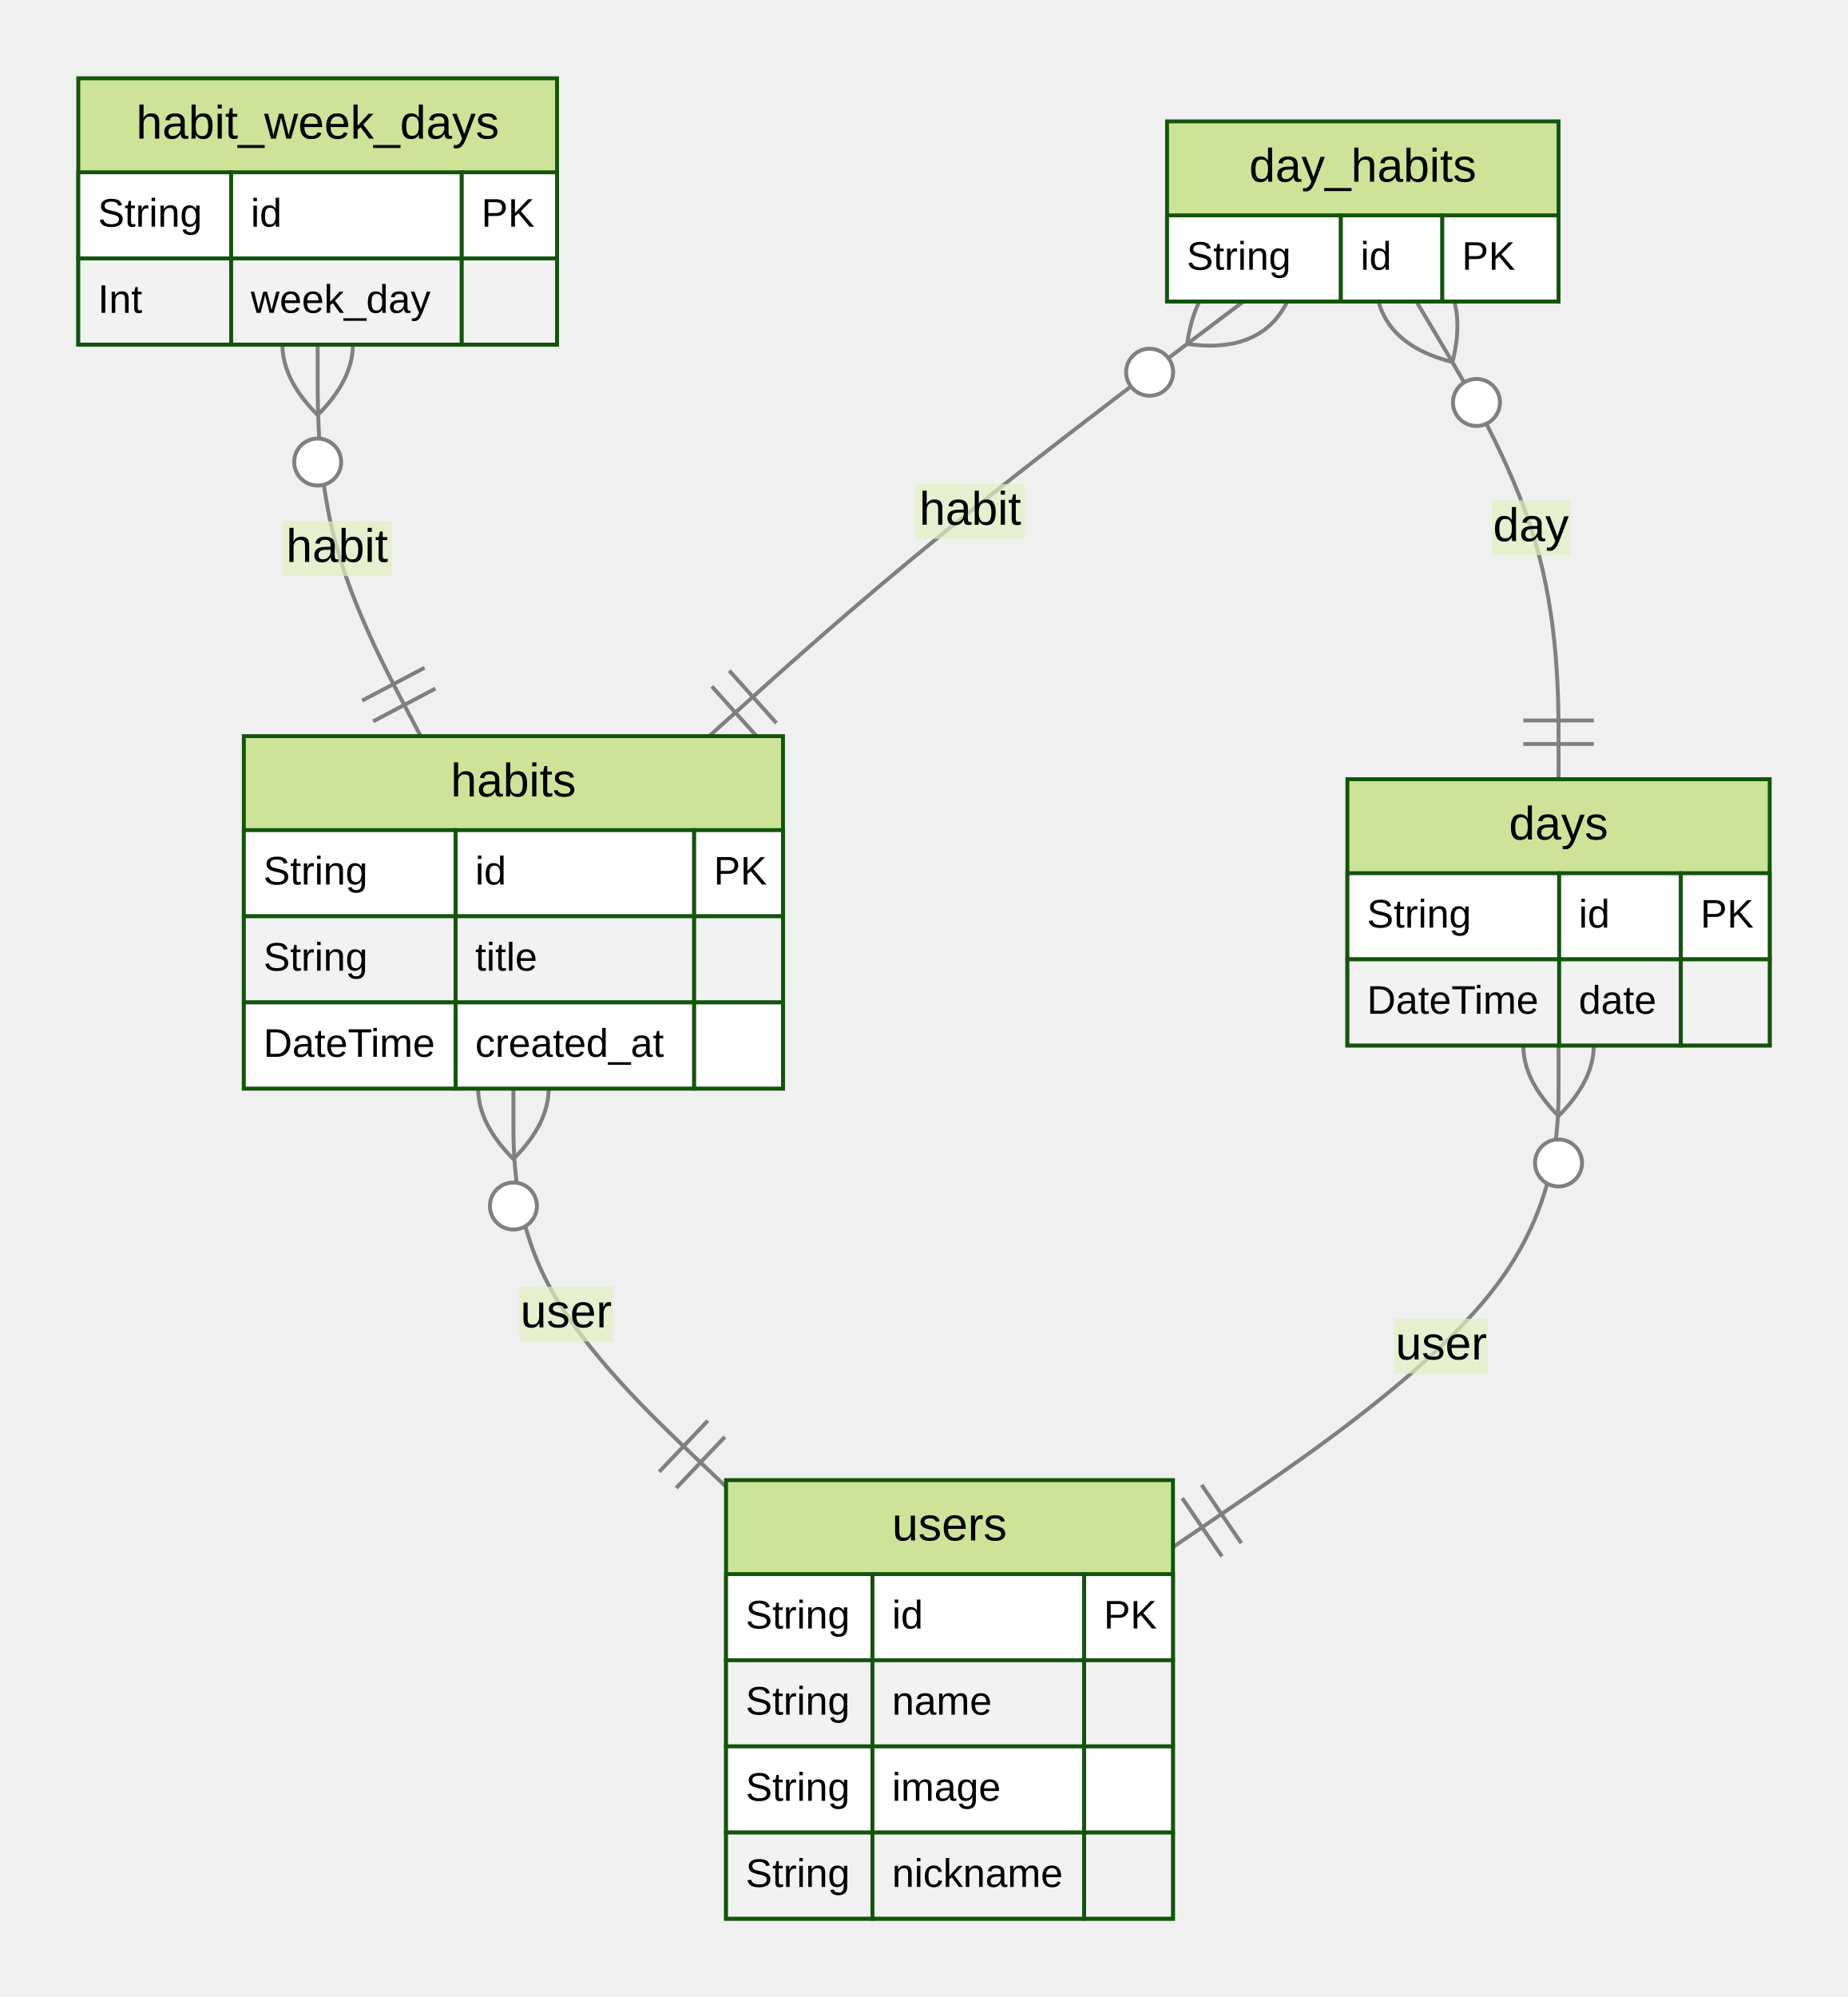
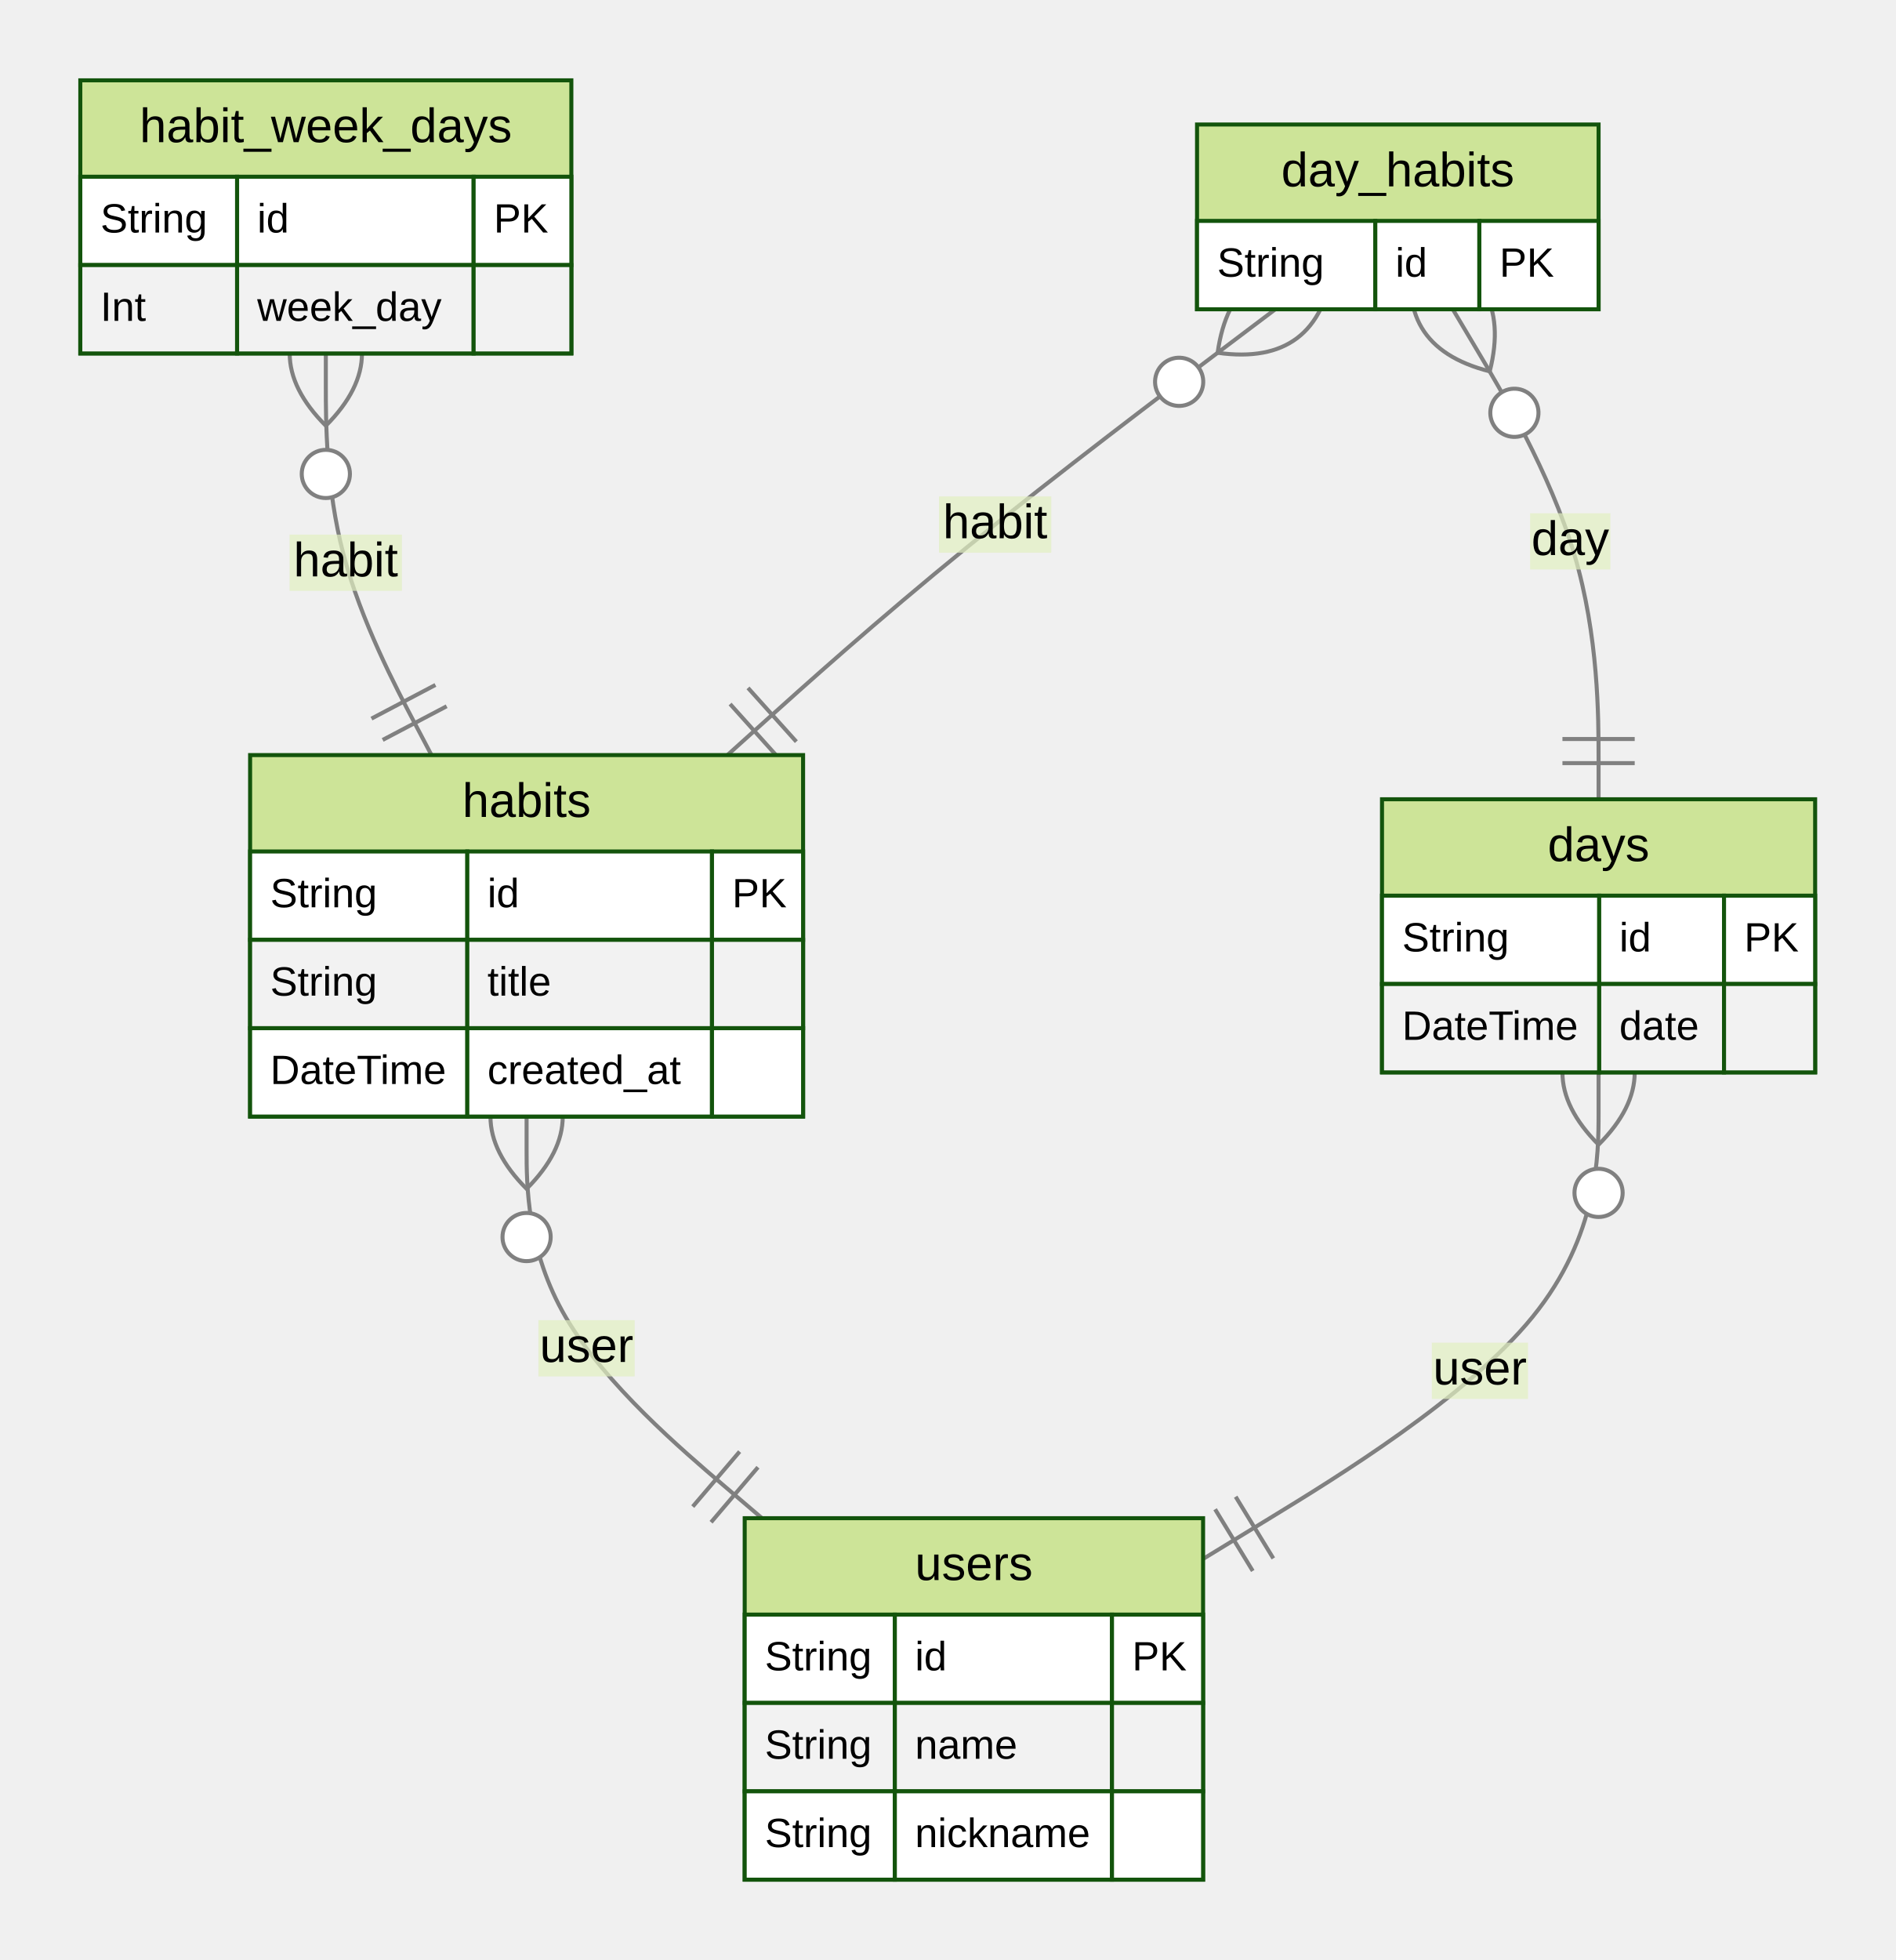
- <svg xmlns="http://www.w3.org/2000/svg" aria-roledescription="er" viewBox="0 0 472.051 510" style="max-width: 472.051px; background-color: white;" width="100%" id="mermaid-0">
+ <svg xmlns="http://www.w3.org/2000/svg" aria-roledescription="er" viewBox="0 0 472.051 488" style="max-width: 472.051px; background-color: white;" width="100%" id="mermaid-0">
  <style>#mermaid-0{font-family:"trebuchet ms",verdana,arial,sans-serif;font-size:16px;fill:#000000;}#mermaid-0 .error-icon{fill:#552222;}#mermaid-0 .error-text{fill:#552222;stroke:#552222;}#mermaid-0 .edge-thickness-normal{stroke-width:2px;}#mermaid-0 .edge-thickness-thick{stroke-width:3.5px;}#mermaid-0 .edge-pattern-solid{stroke-dasharray:0;}#mermaid-0 .edge-pattern-dashed{stroke-dasharray:3;}#mermaid-0 .edge-pattern-dotted{stroke-dasharray:2;}#mermaid-0 .marker{fill:#000000;stroke:#000000;}#mermaid-0 .marker.cross{stroke:#000000;}#mermaid-0 svg{font-family:"trebuchet ms",verdana,arial,sans-serif;font-size:16px;}#mermaid-0 .entityBox{fill:#cde498;stroke:#13540c;}#mermaid-0 .attributeBoxOdd{fill:#ffffff;stroke:#13540c;}#mermaid-0 .attributeBoxEven{fill:#f2f2f2;stroke:#13540c;}#mermaid-0 .relationshipLabelBox{fill:hsl(78.158, 58.462%, 84.51%);opacity:0.7;background-color:hsl(78.158, 58.462%, 84.51%);}#mermaid-0 .relationshipLabelBox rect{opacity:0.5;}#mermaid-0 .relationshipLine{stroke:#000000;}#mermaid-0 .entityTitleText{text-anchor:middle;font-size:18px;fill:#000000;}#mermaid-0 :root{--mermaid-font-family:"trebuchet ms",verdana,arial,sans-serif;}</style>
  <g />
  <defs>
    <marker orient="auto" markerHeight="18" markerWidth="18" refY="9" refX="0" id="ONLY_ONE_START">
      <path d="M9,0 L9,18 M15,0 L15,18" fill="none" stroke="gray" />
    </marker>
  </defs>
  <defs>
    <marker orient="auto" markerHeight="18" markerWidth="18" refY="9" refX="18" id="ONLY_ONE_END">
      <path d="M3,0 L3,18 M9,0 L9,18" fill="none" stroke="gray" />
    </marker>
  </defs>
  <defs>
    <marker orient="auto" markerHeight="18" markerWidth="30" refY="9" refX="0" id="ZERO_OR_ONE_START">
      <circle r="6" cy="9" cx="21" fill="white" stroke="gray" />
      <path d="M9,0 L9,18" fill="none" stroke="gray" />
    </marker>
  </defs>
  <defs>
    <marker orient="auto" markerHeight="18" markerWidth="30" refY="9" refX="30" id="ZERO_OR_ONE_END">
      <circle r="6" cy="9" cx="9" fill="white" stroke="gray" />
      <path d="M21,0 L21,18" fill="none" stroke="gray" />
    </marker>
  </defs>
  <defs>
    <marker orient="auto" markerHeight="36" markerWidth="45" refY="18" refX="18" id="ONE_OR_MORE_START">
      <path d="M0,18 Q 18,0 36,18 Q 18,36 0,18 M42,9 L42,27" fill="none" stroke="gray" />
    </marker>
  </defs>
  <defs>
    <marker orient="auto" markerHeight="36" markerWidth="45" refY="18" refX="27" id="ONE_OR_MORE_END">
      <path d="M3,9 L3,27 M9,18 Q27,0 45,18 Q27,36 9,18" fill="none" stroke="gray" />
    </marker>
  </defs>
  <defs>
    <marker orient="auto" markerHeight="36" markerWidth="57" refY="18" refX="18" id="ZERO_OR_MORE_START">
      <circle r="6" cy="18" cx="48" fill="white" stroke="gray" />
      <path d="M0,18 Q18,0 36,18 Q18,36 0,18" fill="none" stroke="gray" />
    </marker>
  </defs>
  <defs>
    <marker orient="auto" markerHeight="36" markerWidth="57" refY="18" refX="39" id="ZERO_OR_MORE_END">
      <circle r="6" cy="18" cx="9" fill="white" stroke="gray" />
      <path d="M21,18 Q39,0 57,18 Q39,36 21,18" fill="none" stroke="gray" />
    </marker>
  </defs>
-   <path style="stroke: gray; fill: none;" marker-start="url(#ZERO_OR_MORE_START)" marker-end="url(#ONLY_ONE_END)" d="M131.146,278L131.146,286.333C131.146,294.667,131.146,311.333,140.199,328.281C149.252,345.229,167.358,362.457,176.411,371.071L185.464,379.686" class="er relationshipLine" />
+   <path style="stroke: gray; fill: none;" marker-start="url(#ZERO_OR_MORE_START)" marker-end="url(#ONLY_ONE_END)" d="M131.146,278L131.146,286.333C131.146,294.667,131.146,311.333,140.918,328C150.69,344.667,170.233,361.333,180.005,369.667L189.776,378" class="er relationshipLine" />
  <path style="stroke: gray; fill: none;" marker-start="url(#ZERO_OR_MORE_START)" marker-end="url(#ONLY_ONE_END)" d="M81.146,88L81.146,96.333C81.146,104.667,81.146,121.333,85.532,138C89.918,154.667,98.69,171.333,103.076,179.667L107.462,188" class="er relationshipLine" />
-   <path style="stroke: gray; fill: none;" marker-start="url(#ZERO_OR_MORE_START)" marker-end="url(#ONLY_ONE_END)" d="M398.116,267L398.116,277.167C398.116,287.333,398.116,307.667,381.701,329.018C365.285,350.37,332.454,372.739,316.039,383.924L299.623,395.109" class="er relationshipLine" />
+   <path style="stroke: gray; fill: none;" marker-start="url(#ZERO_OR_MORE_START)" marker-end="url(#ONLY_ONE_END)" d="M398.116,267L398.116,277.167C398.116,287.333,398.116,307.667,381.701,327.857C365.285,348.048,332.454,368.096,316.039,378.12L299.623,388.145" class="er relationshipLine" />
  <path style="stroke: gray; fill: none;" marker-start="url(#ZERO_OR_MORE_START)" marker-end="url(#ONLY_ONE_END)" d="M361.807,77L367.859,87.167C373.91,97.333,386.013,117.667,392.065,138C398.116,158.333,398.116,178.667,398.116,188.833L398.116,199" class="er relationshipLine" />
  <path style="stroke: gray; fill: none;" marker-start="url(#ZERO_OR_MORE_START)" marker-end="url(#ONLY_ONE_END)" d="M317.615,77L304.132,87.167C290.65,97.333,263.685,117.667,240.941,136.167C218.198,154.667,199.676,171.333,190.416,179.667L181.155,188" class="er relationshipLine" />
-   <g transform="translate(62.28748,188 )" id="entity-habits-087d5a77-5a6d-4ebe-a140-a0c282de5ed7">
+   <g transform="translate(62.28748,188 )" id="entity-habits-7f6090d7-dd48-48a5-a74a-40496f1a21eb">
    <rect height="90" width="137.718" y="0" x="0" class="er entityBox" />
-     <text style="dominant-baseline: middle; text-anchor: middle; font-size: 12px;" transform="translate(68.85901,12)" y="0" x="0" id="text-entity-habits-087d5a77-5a6d-4ebe-a140-a0c282de5ed7" class="er entityLabel">habits</text>
+     <text style="dominant-baseline: middle; text-anchor: middle; font-size: 12px;" transform="translate(68.85901,12)" y="0" x="0" id="text-entity-habits-7f6090d7-dd48-48a5-a74a-40496f1a21eb" class="er entityLabel">habits</text>
    <rect height="22" width="54.096" y="24" x="0" class="er attributeBoxOdd" />
-     <text style="dominant-baseline: middle; font-size: 10.2px;" transform="translate(5,35)" y="0" x="0" id="text-entity-habits-087d5a77-5a6d-4ebe-a140-a0c282de5ed7-attr-1-type" class="er entityLabel">String</text>
+     <text style="dominant-baseline: middle; font-size: 10.2px;" transform="translate(5,35)" y="0" x="0" id="text-entity-habits-7f6090d7-dd48-48a5-a74a-40496f1a21eb-attr-1-type" class="er entityLabel">String</text>
    <rect height="22" width="60.935" y="24" x="54.096" class="er attributeBoxOdd" />
-     <text style="dominant-baseline: middle; font-size: 10.2px;" transform="translate(59.09555,35)" y="0" x="0" id="text-entity-habits-087d5a77-5a6d-4ebe-a140-a0c282de5ed7-attr-1-name" class="er entityLabel">id</text>
+     <text style="dominant-baseline: middle; font-size: 10.2px;" transform="translate(59.09555,35)" y="0" x="0" id="text-entity-habits-7f6090d7-dd48-48a5-a74a-40496f1a21eb-attr-1-name" class="er entityLabel">id</text>
    <rect height="22" width="22.688" y="24" x="115.03" class="er attributeBoxOdd" />
-     <text style="dominant-baseline: middle; font-size: 10.2px;" transform="translate(120.0303,35)" y="0" x="0" id="text-entity-habits-087d5a77-5a6d-4ebe-a140-a0c282de5ed7-attr-1-key" class="er entityLabel">PK</text>
+     <text style="dominant-baseline: middle; font-size: 10.2px;" transform="translate(120.0303,35)" y="0" x="0" id="text-entity-habits-7f6090d7-dd48-48a5-a74a-40496f1a21eb-attr-1-key" class="er entityLabel">PK</text>
    <rect height="22" width="54.096" y="46" x="0" class="er attributeBoxEven" />
-     <text style="dominant-baseline: middle; font-size: 10.2px;" transform="translate(5,57)" y="0" x="0" id="text-entity-habits-087d5a77-5a6d-4ebe-a140-a0c282de5ed7-attr-2-type" class="er entityLabel">String</text>
+     <text style="dominant-baseline: middle; font-size: 10.2px;" transform="translate(5,57)" y="0" x="0" id="text-entity-habits-7f6090d7-dd48-48a5-a74a-40496f1a21eb-attr-2-type" class="er entityLabel">String</text>
    <rect height="22" width="60.935" y="46" x="54.096" class="er attributeBoxEven" />
-     <text style="dominant-baseline: middle; font-size: 10.2px;" transform="translate(59.09555,57)" y="0" x="0" id="text-entity-habits-087d5a77-5a6d-4ebe-a140-a0c282de5ed7-attr-2-name" class="er entityLabel">title</text>
+     <text style="dominant-baseline: middle; font-size: 10.2px;" transform="translate(59.09555,57)" y="0" x="0" id="text-entity-habits-7f6090d7-dd48-48a5-a74a-40496f1a21eb-attr-2-name" class="er entityLabel">title</text>
    <rect height="22" width="22.688" y="46" x="115.03" class="er attributeBoxEven" />
-     <text style="dominant-baseline: middle; font-size: 10.2px;" transform="translate(120.0303,57)" y="0" x="0" id="text-entity-habits-087d5a77-5a6d-4ebe-a140-a0c282de5ed7-attr-2-key" class="er entityLabel" />
+     <text style="dominant-baseline: middle; font-size: 10.2px;" transform="translate(120.0303,57)" y="0" x="0" id="text-entity-habits-7f6090d7-dd48-48a5-a74a-40496f1a21eb-attr-2-key" class="er entityLabel" />
    <rect height="22" width="54.096" y="68" x="0" class="er attributeBoxOdd" />
-     <text style="dominant-baseline: middle; font-size: 10.2px;" transform="translate(5,79)" y="0" x="0" id="text-entity-habits-087d5a77-5a6d-4ebe-a140-a0c282de5ed7-attr-3-type" class="er entityLabel">DateTime</text>
+     <text style="dominant-baseline: middle; font-size: 10.2px;" transform="translate(5,79)" y="0" x="0" id="text-entity-habits-7f6090d7-dd48-48a5-a74a-40496f1a21eb-attr-3-type" class="er entityLabel">DateTime</text>
    <rect height="22" width="60.935" y="68" x="54.096" class="er attributeBoxOdd" />
-     <text style="dominant-baseline: middle; font-size: 10.2px;" transform="translate(59.09555,79)" y="0" x="0" id="text-entity-habits-087d5a77-5a6d-4ebe-a140-a0c282de5ed7-attr-3-name" class="er entityLabel">created_at</text>
+     <text style="dominant-baseline: middle; font-size: 10.2px;" transform="translate(59.09555,79)" y="0" x="0" id="text-entity-habits-7f6090d7-dd48-48a5-a74a-40496f1a21eb-attr-3-name" class="er entityLabel">created_at</text>
    <rect height="22" width="22.688" y="68" x="115.03" class="er attributeBoxOdd" />
-     <text style="dominant-baseline: middle; font-size: 10.2px;" transform="translate(120.0303,79)" y="0" x="0" id="text-entity-habits-087d5a77-5a6d-4ebe-a140-a0c282de5ed7-attr-3-key" class="er entityLabel" />
+     <text style="dominant-baseline: middle; font-size: 10.2px;" transform="translate(120.0303,79)" y="0" x="0" id="text-entity-habits-7f6090d7-dd48-48a5-a74a-40496f1a21eb-attr-3-key" class="er entityLabel" />
  </g>
-   <g transform="translate(20,20 )" id="entity-habitweekdays-3500f00b-ed8a-4cb3-8d06-96491b6e6f65">
+   <g transform="translate(20,20 )" id="entity-habitweekdays-5fde3c3a-722e-4658-925d-0d3b1ef95749">
    <rect height="68" width="122.293" y="0" x="0" class="er entityBox" />
-     <text style="dominant-baseline: middle; text-anchor: middle; font-size: 12px;" transform="translate(61.14648,12)" y="0" x="0" id="text-entity-habitweekdays-3500f00b-ed8a-4cb3-8d06-96491b6e6f65" class="er entityLabel">habit_week_days</text>
+     <text style="dominant-baseline: middle; text-anchor: middle; font-size: 12px;" transform="translate(61.14648,12)" y="0" x="0" id="text-entity-habitweekdays-5fde3c3a-722e-4658-925d-0d3b1ef95749" class="er entityLabel">habit_week_days</text>
    <rect height="22" width="39.048" y="24" x="0" class="er attributeBoxOdd" />
-     <text style="dominant-baseline: middle; font-size: 10.2px;" transform="translate(5,35)" y="0" x="0" id="text-entity-habitweekdays-3500f00b-ed8a-4cb3-8d06-96491b6e6f65-attr-1-type" class="er entityLabel">String</text>
+     <text style="dominant-baseline: middle; font-size: 10.2px;" transform="translate(5,35)" y="0" x="0" id="text-entity-habitweekdays-5fde3c3a-722e-4658-925d-0d3b1ef95749-attr-1-type" class="er entityLabel">String</text>
    <rect height="22" width="58.904" y="24" x="39.048" class="er attributeBoxOdd" />
-     <text style="dominant-baseline: middle; font-size: 10.2px;" transform="translate(44.04844,35)" y="0" x="0" id="text-entity-habitweekdays-3500f00b-ed8a-4cb3-8d06-96491b6e6f65-attr-1-name" class="er entityLabel">id</text>
+     <text style="dominant-baseline: middle; font-size: 10.2px;" transform="translate(44.04844,35)" y="0" x="0" id="text-entity-habitweekdays-5fde3c3a-722e-4658-925d-0d3b1ef95749-attr-1-name" class="er entityLabel">id</text>
    <rect height="22" width="24.34" y="24" x="97.953" class="er attributeBoxOdd" />
-     <text style="dominant-baseline: middle; font-size: 10.2px;" transform="translate(102.9529,35)" y="0" x="0" id="text-entity-habitweekdays-3500f00b-ed8a-4cb3-8d06-96491b6e6f65-attr-1-key" class="er entityLabel">PK</text>
+     <text style="dominant-baseline: middle; font-size: 10.2px;" transform="translate(102.9529,35)" y="0" x="0" id="text-entity-habitweekdays-5fde3c3a-722e-4658-925d-0d3b1ef95749-attr-1-key" class="er entityLabel">PK</text>
    <rect height="22" width="39.048" y="46" x="0" class="er attributeBoxEven" />
-     <text style="dominant-baseline: middle; font-size: 10.2px;" transform="translate(5,57)" y="0" x="0" id="text-entity-habitweekdays-3500f00b-ed8a-4cb3-8d06-96491b6e6f65-attr-2-type" class="er entityLabel">Int</text>
+     <text style="dominant-baseline: middle; font-size: 10.2px;" transform="translate(5,57)" y="0" x="0" id="text-entity-habitweekdays-5fde3c3a-722e-4658-925d-0d3b1ef95749-attr-2-type" class="er entityLabel">Int</text>
    <rect height="22" width="58.904" y="46" x="39.048" class="er attributeBoxEven" />
-     <text style="dominant-baseline: middle; font-size: 10.2px;" transform="translate(44.04844,57)" y="0" x="0" id="text-entity-habitweekdays-3500f00b-ed8a-4cb3-8d06-96491b6e6f65-attr-2-name" class="er entityLabel">week_day</text>
+     <text style="dominant-baseline: middle; font-size: 10.2px;" transform="translate(44.04844,57)" y="0" x="0" id="text-entity-habitweekdays-5fde3c3a-722e-4658-925d-0d3b1ef95749-attr-2-name" class="er entityLabel">week_day</text>
    <rect height="22" width="24.34" y="46" x="97.953" class="er attributeBoxEven" />
-     <text style="dominant-baseline: middle; font-size: 10.2px;" transform="translate(102.9529,57)" y="0" x="0" id="text-entity-habitweekdays-3500f00b-ed8a-4cb3-8d06-96491b6e6f65-attr-2-key" class="er entityLabel" />
+     <text style="dominant-baseline: middle; font-size: 10.2px;" transform="translate(102.9529,57)" y="0" x="0" id="text-entity-habitweekdays-5fde3c3a-722e-4658-925d-0d3b1ef95749-attr-2-key" class="er entityLabel" />
  </g>
-   <g transform="translate(344.182,199 )" id="entity-days-f7446f1e-c7fb-47f5-bdb6-c3df4a1f8a71">
+   <g transform="translate(344.182,199 )" id="entity-days-de3c6ad3-e95b-4768-8310-f645b636db2d">
    <rect height="68" width="107.869" y="0" x="0" class="er entityBox" />
-     <text style="dominant-baseline: middle; text-anchor: middle; font-size: 12px;" transform="translate(53.93452,12)" y="0" x="0" id="text-entity-days-f7446f1e-c7fb-47f5-bdb6-c3df4a1f8a71" class="er entityLabel">days</text>
+     <text style="dominant-baseline: middle; text-anchor: middle; font-size: 12px;" transform="translate(53.93452,12)" y="0" x="0" id="text-entity-days-de3c6ad3-e95b-4768-8310-f645b636db2d" class="er entityLabel">days</text>
    <rect height="22" width="54.096" y="24" x="0" class="er attributeBoxOdd" />
-     <text style="dominant-baseline: middle; font-size: 10.2px;" transform="translate(5,35)" y="0" x="0" id="text-entity-days-f7446f1e-c7fb-47f5-bdb6-c3df4a1f8a71-attr-1-type" class="er entityLabel">String</text>
+     <text style="dominant-baseline: middle; font-size: 10.2px;" transform="translate(5,35)" y="0" x="0" id="text-entity-days-de3c6ad3-e95b-4768-8310-f645b636db2d-attr-1-type" class="er entityLabel">String</text>
    <rect height="22" width="31.086" y="24" x="54.096" class="er attributeBoxOdd" />
-     <text style="dominant-baseline: middle; font-size: 10.2px;" transform="translate(59.09555,35)" y="0" x="0" id="text-entity-days-f7446f1e-c7fb-47f5-bdb6-c3df4a1f8a71-attr-1-name" class="er entityLabel">id</text>
+     <text style="dominant-baseline: middle; font-size: 10.2px;" transform="translate(59.09555,35)" y="0" x="0" id="text-entity-days-de3c6ad3-e95b-4768-8310-f645b636db2d-attr-1-name" class="er entityLabel">id</text>
    <rect height="22" width="22.688" y="24" x="85.181" class="er attributeBoxOdd" />
-     <text style="dominant-baseline: middle; font-size: 10.2px;" transform="translate(90.18137,35)" y="0" x="0" id="text-entity-days-f7446f1e-c7fb-47f5-bdb6-c3df4a1f8a71-attr-1-key" class="er entityLabel">PK</text>
+     <text style="dominant-baseline: middle; font-size: 10.2px;" transform="translate(90.18137,35)" y="0" x="0" id="text-entity-days-de3c6ad3-e95b-4768-8310-f645b636db2d-attr-1-key" class="er entityLabel">PK</text>
    <rect height="22" width="54.096" y="46" x="0" class="er attributeBoxEven" />
-     <text style="dominant-baseline: middle; font-size: 10.2px;" transform="translate(5,57)" y="0" x="0" id="text-entity-days-f7446f1e-c7fb-47f5-bdb6-c3df4a1f8a71-attr-2-type" class="er entityLabel">DateTime</text>
+     <text style="dominant-baseline: middle; font-size: 10.2px;" transform="translate(5,57)" y="0" x="0" id="text-entity-days-de3c6ad3-e95b-4768-8310-f645b636db2d-attr-2-type" class="er entityLabel">DateTime</text>
    <rect height="22" width="31.086" y="46" x="54.096" class="er attributeBoxEven" />
-     <text style="dominant-baseline: middle; font-size: 10.2px;" transform="translate(59.09555,57)" y="0" x="0" id="text-entity-days-f7446f1e-c7fb-47f5-bdb6-c3df4a1f8a71-attr-2-name" class="er entityLabel">date</text>
+     <text style="dominant-baseline: middle; font-size: 10.2px;" transform="translate(59.09555,57)" y="0" x="0" id="text-entity-days-de3c6ad3-e95b-4768-8310-f645b636db2d-attr-2-name" class="er entityLabel">date</text>
    <rect height="22" width="22.688" y="46" x="85.181" class="er attributeBoxEven" />
-     <text style="dominant-baseline: middle; font-size: 10.2px;" transform="translate(90.18137,57)" y="0" x="0" id="text-entity-days-f7446f1e-c7fb-47f5-bdb6-c3df4a1f8a71-attr-2-key" class="er entityLabel" />
+     <text style="dominant-baseline: middle; font-size: 10.2px;" transform="translate(90.18137,57)" y="0" x="0" id="text-entity-days-de3c6ad3-e95b-4768-8310-f645b636db2d-attr-2-key" class="er entityLabel" />
  </g>
-   <g transform="translate(298.1165,31 )" id="entity-dayhabits-f22d1324-82a9-4062-a726-8153ae0efc57">
+   <g transform="translate(298.1165,31 )" id="entity-dayhabits-ed1affcf-3b11-45a5-80d6-f1a2e7bc2f75">
    <rect height="46" width="100" y="0" x="0" class="er entityBox" />
-     <text style="dominant-baseline: middle; text-anchor: middle; font-size: 12px;" transform="translate(50,12)" y="0" x="0" id="text-entity-dayhabits-f22d1324-82a9-4062-a726-8153ae0efc57" class="er entityLabel">day_habits</text>
+     <text style="dominant-baseline: middle; text-anchor: middle; font-size: 12px;" transform="translate(50,12)" y="0" x="0" id="text-entity-dayhabits-ed1affcf-3b11-45a5-80d6-f1a2e7bc2f75" class="er entityLabel">day_habits</text>
    <rect height="22" width="44.399" y="24" x="0" class="er attributeBoxOdd" />
-     <text style="dominant-baseline: middle; font-size: 10.2px;" transform="translate(5,35)" y="0" x="0" id="text-entity-dayhabits-f22d1324-82a9-4062-a726-8153ae0efc57-attr-1-type" class="er entityLabel">String</text>
+     <text style="dominant-baseline: middle; font-size: 10.2px;" transform="translate(5,35)" y="0" x="0" id="text-entity-dayhabits-ed1affcf-3b11-45a5-80d6-f1a2e7bc2f75-attr-1-type" class="er entityLabel">String</text>
    <rect height="22" width="25.911" y="24" x="44.399" class="er attributeBoxOdd" />
-     <text style="dominant-baseline: middle; font-size: 10.2px;" transform="translate(49.39862,35)" y="0" x="0" id="text-entity-dayhabits-f22d1324-82a9-4062-a726-8153ae0efc57-attr-1-name" class="er entityLabel">id</text>
+     <text style="dominant-baseline: middle; font-size: 10.2px;" transform="translate(49.39862,35)" y="0" x="0" id="text-entity-dayhabits-ed1affcf-3b11-45a5-80d6-f1a2e7bc2f75-attr-1-name" class="er entityLabel">id</text>
    <rect height="22" width="29.69" y="24" x="70.31" class="er attributeBoxOdd" />
-     <text style="dominant-baseline: middle; font-size: 10.2px;" transform="translate(75.30976,35)" y="0" x="0" id="text-entity-dayhabits-f22d1324-82a9-4062-a726-8153ae0efc57-attr-1-key" class="er entityLabel">PK</text>
+     <text style="dominant-baseline: middle; font-size: 10.2px;" transform="translate(75.30976,35)" y="0" x="0" id="text-entity-dayhabits-ed1affcf-3b11-45a5-80d6-f1a2e7bc2f75-attr-1-key" class="er entityLabel">PK</text>
  </g>
-   <g transform="translate(185.4636,378 )" id="entity-users-2be4a860-b7a2-43ed-90b0-6a4a8f2bd6c3">
-     <rect height="112" width="114.159" y="0" x="0" class="er entityBox" />
-     <text style="dominant-baseline: middle; text-anchor: middle; font-size: 12px;" transform="translate(57.07969,12)" y="0" x="0" id="text-entity-users-2be4a860-b7a2-43ed-90b0-6a4a8f2bd6c3" class="er entityLabel">users</text>
+   <g transform="translate(185.4636,378 )" id="entity-users-953a29e6-817a-453a-a96b-0f3190c0741c">
+     <rect height="90" width="114.159" y="0" x="0" class="er entityBox" />
+     <text style="dominant-baseline: middle; text-anchor: middle; font-size: 12px;" transform="translate(57.07969,12)" y="0" x="0" id="text-entity-users-953a29e6-817a-453a-a96b-0f3190c0741c" class="er entityLabel">users</text>
    <rect height="22" width="37.396" y="24" x="0" class="er attributeBoxOdd" />
-     <text style="dominant-baseline: middle; font-size: 10.2px;" transform="translate(5,35)" y="0" x="0" id="text-entity-users-2be4a860-b7a2-43ed-90b0-6a4a8f2bd6c3-attr-1-type" class="er entityLabel">String</text>
+     <text style="dominant-baseline: middle; font-size: 10.2px;" transform="translate(5,35)" y="0" x="0" id="text-entity-users-953a29e6-817a-453a-a96b-0f3190c0741c-attr-1-type" class="er entityLabel">String</text>
    <rect height="22" width="54.076" y="24" x="37.396" class="er attributeBoxOdd" />
-     <text style="dominant-baseline: middle; font-size: 10.2px;" transform="translate(42.39606,35)" y="0" x="0" id="text-entity-users-2be4a860-b7a2-43ed-90b0-6a4a8f2bd6c3-attr-1-name" class="er entityLabel">id</text>
+     <text style="dominant-baseline: middle; font-size: 10.2px;" transform="translate(42.39606,35)" y="0" x="0" id="text-entity-users-953a29e6-817a-453a-a96b-0f3190c0741c-attr-1-name" class="er entityLabel">id</text>
    <rect height="22" width="22.688" y="24" x="91.472" class="er attributeBoxOdd" />
-     <text style="dominant-baseline: middle; font-size: 10.2px;" transform="translate(96.47169,35)" y="0" x="0" id="text-entity-users-2be4a860-b7a2-43ed-90b0-6a4a8f2bd6c3-attr-1-key" class="er entityLabel">PK</text>
+     <text style="dominant-baseline: middle; font-size: 10.2px;" transform="translate(96.47169,35)" y="0" x="0" id="text-entity-users-953a29e6-817a-453a-a96b-0f3190c0741c-attr-1-key" class="er entityLabel">PK</text>
    <rect height="22" width="37.396" y="46" x="0" class="er attributeBoxEven" />
-     <text style="dominant-baseline: middle; font-size: 10.2px;" transform="translate(5,57)" y="0" x="0" id="text-entity-users-2be4a860-b7a2-43ed-90b0-6a4a8f2bd6c3-attr-2-type" class="er entityLabel">String</text>
+     <text style="dominant-baseline: middle; font-size: 10.2px;" transform="translate(5,57)" y="0" x="0" id="text-entity-users-953a29e6-817a-453a-a96b-0f3190c0741c-attr-2-type" class="er entityLabel">String</text>
    <rect height="22" width="54.076" y="46" x="37.396" class="er attributeBoxEven" />
-     <text style="dominant-baseline: middle; font-size: 10.2px;" transform="translate(42.39606,57)" y="0" x="0" id="text-entity-users-2be4a860-b7a2-43ed-90b0-6a4a8f2bd6c3-attr-2-name" class="er entityLabel">name</text>
+     <text style="dominant-baseline: middle; font-size: 10.2px;" transform="translate(42.39606,57)" y="0" x="0" id="text-entity-users-953a29e6-817a-453a-a96b-0f3190c0741c-attr-2-name" class="er entityLabel">name</text>
    <rect height="22" width="22.688" y="46" x="91.472" class="er attributeBoxEven" />
-     <text style="dominant-baseline: middle; font-size: 10.2px;" transform="translate(96.47169,57)" y="0" x="0" id="text-entity-users-2be4a860-b7a2-43ed-90b0-6a4a8f2bd6c3-attr-2-key" class="er entityLabel" />
+     <text style="dominant-baseline: middle; font-size: 10.2px;" transform="translate(96.47169,57)" y="0" x="0" id="text-entity-users-953a29e6-817a-453a-a96b-0f3190c0741c-attr-2-key" class="er entityLabel" />
    <rect height="22" width="37.396" y="68" x="0" class="er attributeBoxOdd" />
-     <text style="dominant-baseline: middle; font-size: 10.2px;" transform="translate(5,79)" y="0" x="0" id="text-entity-users-2be4a860-b7a2-43ed-90b0-6a4a8f2bd6c3-attr-3-type" class="er entityLabel">String</text>
+     <text style="dominant-baseline: middle; font-size: 10.2px;" transform="translate(5,79)" y="0" x="0" id="text-entity-users-953a29e6-817a-453a-a96b-0f3190c0741c-attr-3-type" class="er entityLabel">String</text>
    <rect height="22" width="54.076" y="68" x="37.396" class="er attributeBoxOdd" />
-     <text style="dominant-baseline: middle; font-size: 10.2px;" transform="translate(42.39606,79)" y="0" x="0" id="text-entity-users-2be4a860-b7a2-43ed-90b0-6a4a8f2bd6c3-attr-3-name" class="er entityLabel">image</text>
+     <text style="dominant-baseline: middle; font-size: 10.2px;" transform="translate(42.39606,79)" y="0" x="0" id="text-entity-users-953a29e6-817a-453a-a96b-0f3190c0741c-attr-3-name" class="er entityLabel">nickname</text>
    <rect height="22" width="22.688" y="68" x="91.472" class="er attributeBoxOdd" />
-     <text style="dominant-baseline: middle; font-size: 10.2px;" transform="translate(96.47169,79)" y="0" x="0" id="text-entity-users-2be4a860-b7a2-43ed-90b0-6a4a8f2bd6c3-attr-3-key" class="er entityLabel" />
-     <rect height="22" width="37.396" y="90" x="0" class="er attributeBoxEven" />
-     <text style="dominant-baseline: middle; font-size: 10.2px;" transform="translate(5,101)" y="0" x="0" id="text-entity-users-2be4a860-b7a2-43ed-90b0-6a4a8f2bd6c3-attr-4-type" class="er entityLabel">String</text>
-     <rect height="22" width="54.076" y="90" x="37.396" class="er attributeBoxEven" />
-     <text style="dominant-baseline: middle; font-size: 10.2px;" transform="translate(42.39606,101)" y="0" x="0" id="text-entity-users-2be4a860-b7a2-43ed-90b0-6a4a8f2bd6c3-attr-4-name" class="er entityLabel">nickname</text>
-     <rect height="22" width="22.688" y="90" x="91.472" class="er attributeBoxEven" />
-     <text style="dominant-baseline: middle; font-size: 10.2px;" transform="translate(96.47169,101)" y="0" x="0" id="text-entity-users-2be4a860-b7a2-43ed-90b0-6a4a8f2bd6c3-attr-4-key" class="er entityLabel" />
+     <text style="dominant-baseline: middle; font-size: 10.2px;" transform="translate(96.47169,79)" y="0" x="0" id="text-entity-users-953a29e6-817a-453a-a96b-0f3190c0741c-attr-3-key" class="er entityLabel" />
  </g>
-   <rect height="14" width="23.959" y="328.577" x="132.629" class="er relationshipLabelBox" />
-   <text style="text-anchor: middle; dominant-baseline: middle; font-size: 12px;" y="335.577" x="144.608" id="rel1" class="er relationshipLabel">user</text>
+   <rect height="14" width="23.959" y="328.694" x="134.096" class="er relationshipLabelBox" />
+   <text style="text-anchor: middle; dominant-baseline: middle; font-size: 12px;" y="335.694" x="146.075" id="rel1" class="er relationshipLabel">user</text>
  <rect height="14" width="27.969" y="133.109" x="72.126" class="er relationshipLabelBox" />
  <text style="text-anchor: middle; dominant-baseline: middle; font-size: 12px;" y="140.109" x="86.11" id="rel2" class="er relationshipLabel">habit</text>
-   <rect height="14" width="23.959" y="336.773" x="356.179" class="er relationshipLabelBox" />
-   <text style="text-anchor: middle; dominant-baseline: middle; font-size: 12px;" y="343.773" x="368.158" id="rel3" class="er relationshipLabel">user</text>
+   <rect height="14" width="23.959" y="334.298" x="356.582" class="er relationshipLabelBox" />
+   <text style="text-anchor: middle; dominant-baseline: middle; font-size: 12px;" y="341.298" x="368.562" id="rel3" class="er relationshipLabel">user</text>
  <rect height="14" width="19.99" y="127.788" x="381.065" class="er relationshipLabelBox" />
  <text style="text-anchor: middle; dominant-baseline: middle; font-size: 12px;" y="134.788" x="391.06" id="rel4" class="er relationshipLabel">day</text>
  <rect height="14" width="27.969" y="123.605" x="233.851" class="er relationshipLabelBox" />
  <text style="text-anchor: middle; dominant-baseline: middle; font-size: 12px;" y="130.605" x="247.836" id="rel5" class="er relationshipLabel">habit</text>
</svg>
